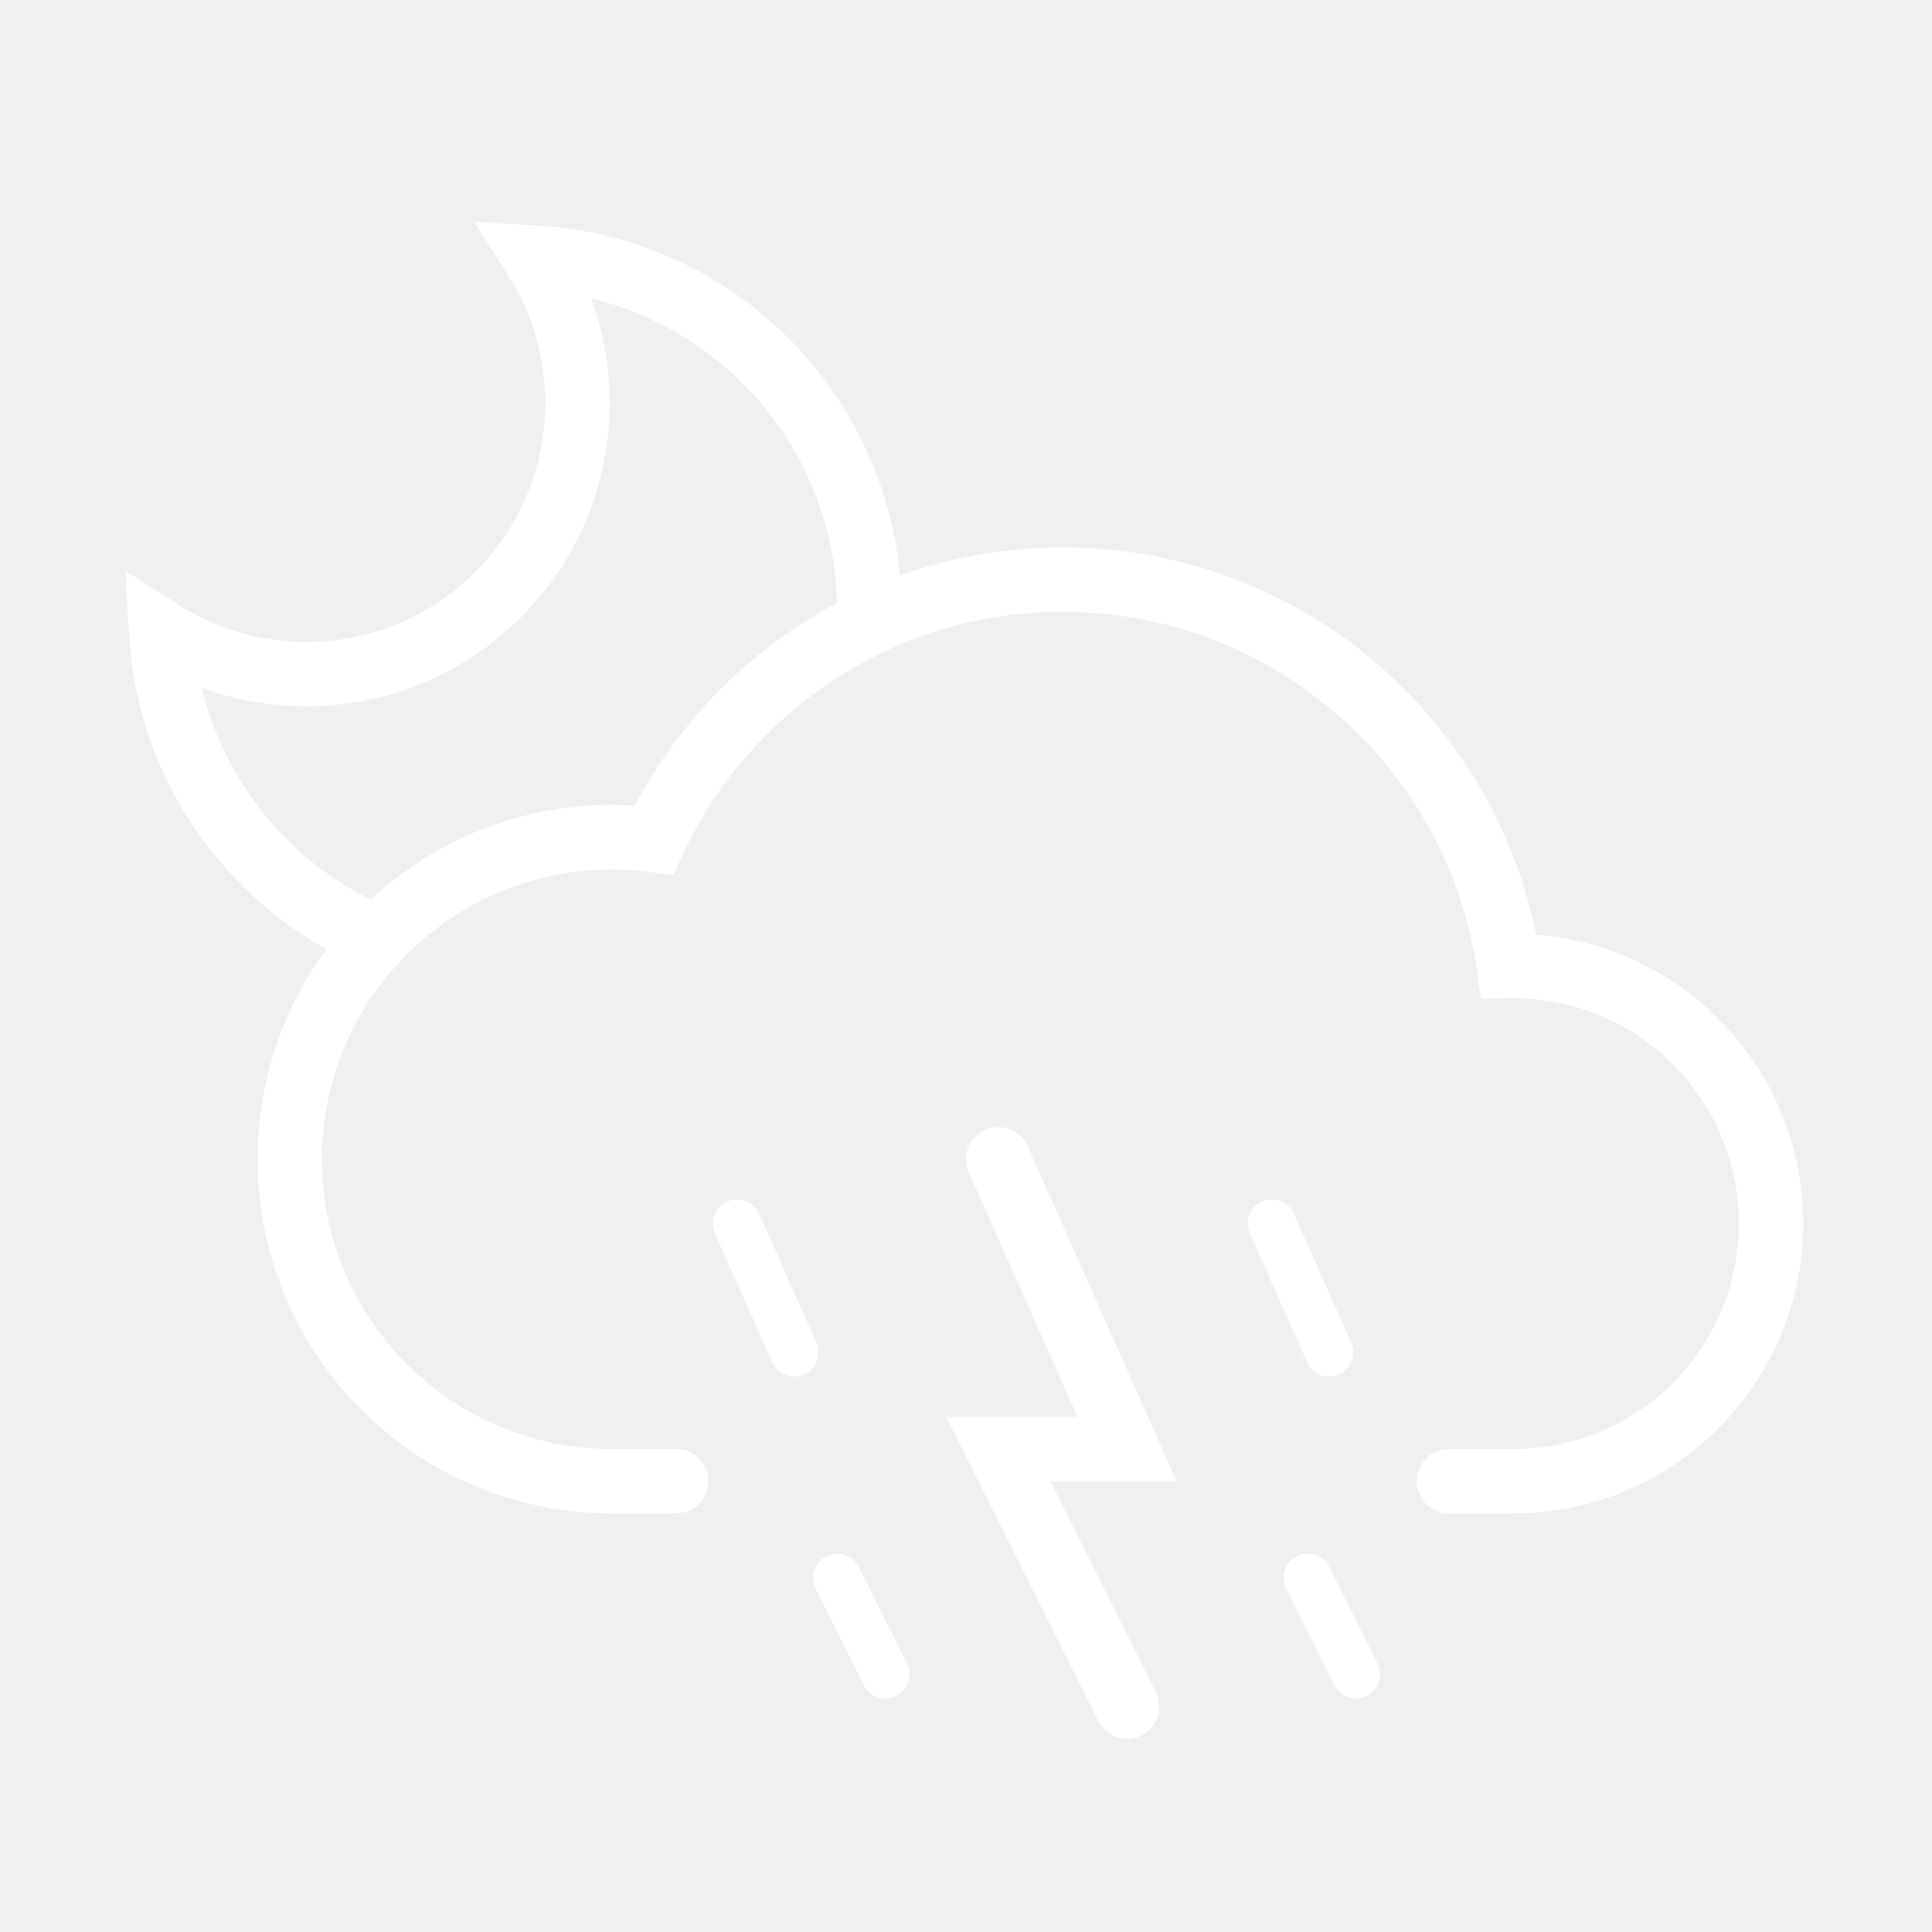
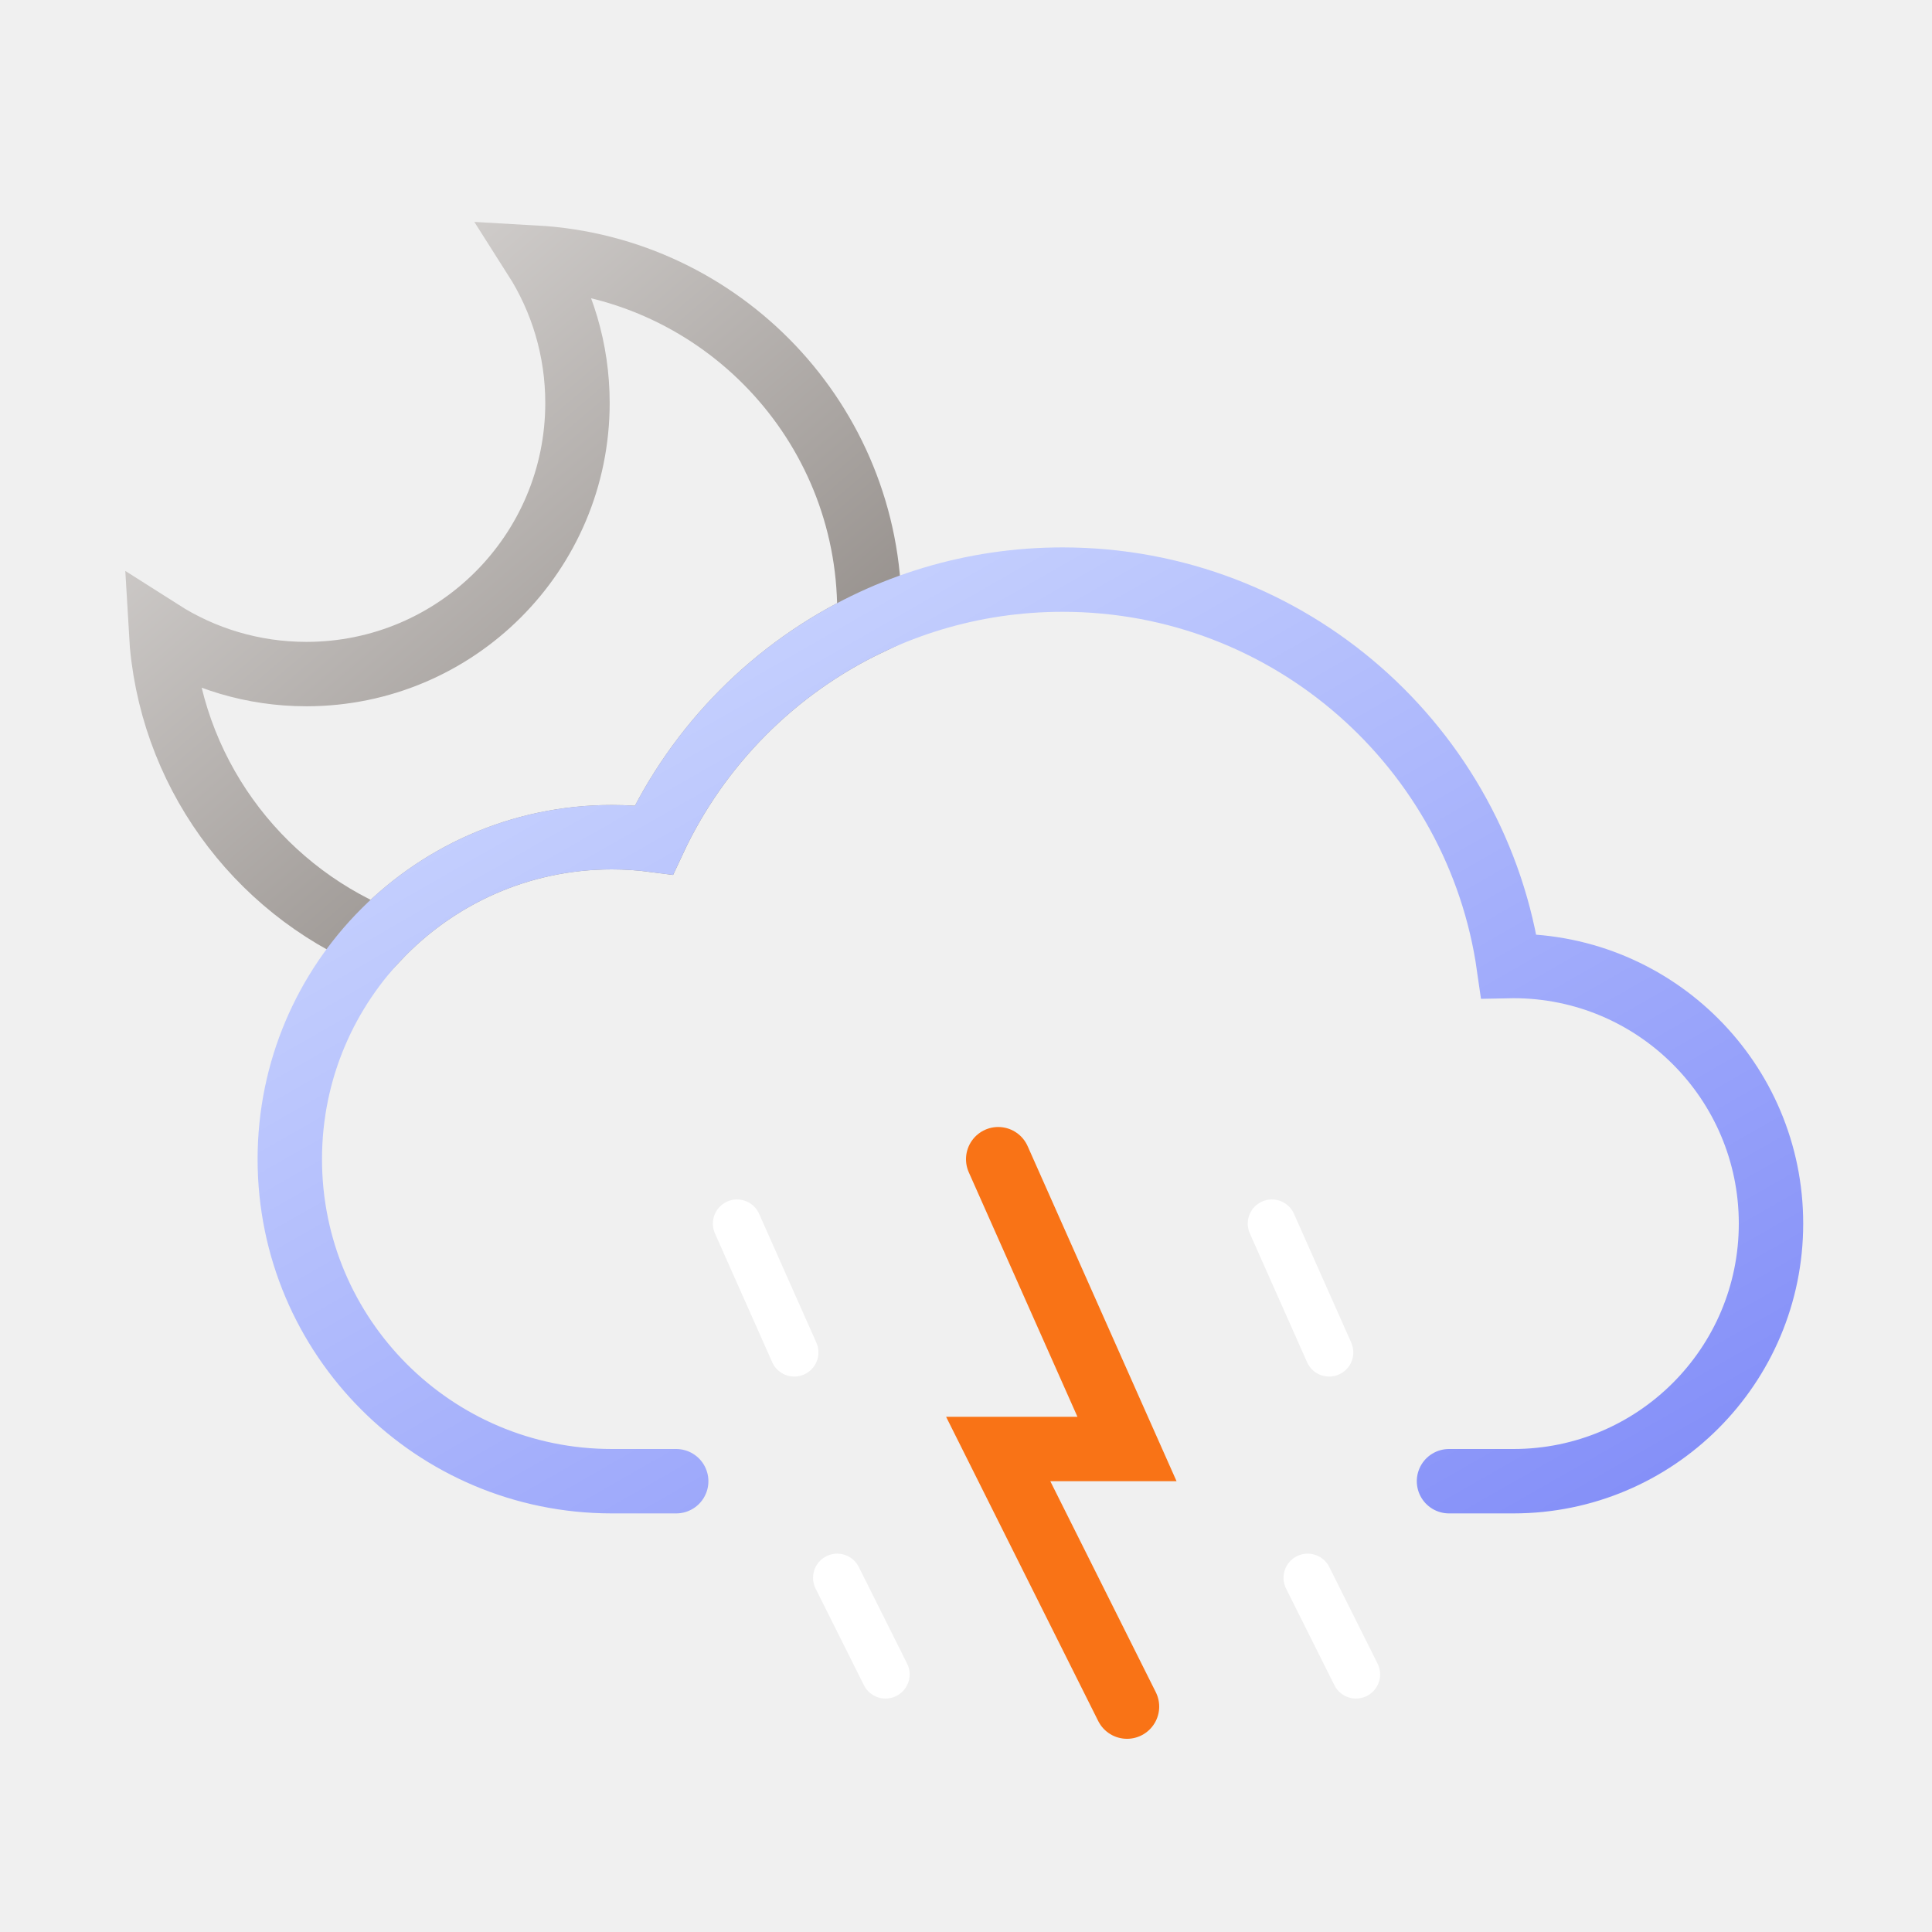
<svg xmlns="http://www.w3.org/2000/svg" width="60" height="60" viewBox="0 0 60 60" fill="none">
-   <path d="M17.934 12.515C17.934 17.165 14.165 20.934 9.515 20.934C7.854 20.934 6.305 20.453 5 19.622C5.243 23.916 7.946 27.552 11.722 29.142C13.546 27.207 16.132 26 19 26C19.443 26 19.88 26.029 20.307 26.085C21.684 23.136 24.057 20.747 26.994 19.35C26.998 19.231 27 19.111 27 18.991C27 13.123 22.408 8.327 16.622 8C17.453 9.305 17.934 10.854 17.934 12.515Z" stroke="white" stroke-width="2" />
-   <path d="M45 46H47C51.418 46 55 42.418 55 38C55 33.582 51.418 30 47 30C46.953 30 46.906 30 46.858 30.001C45.889 23.216 40.053 18 33 18C27.382 18 22.537 21.309 20.307 26.085C19.88 26.029 19.443 26 19 26C13.477 26 9 30.477 9 36C9 41.523 13.477 46 19 46H21" stroke="white" stroke-width="2" stroke-linecap="round" />
-   <path d="M31 36L35 45H31L35 53" stroke="white" stroke-width="2" stroke-linecap="round" />
-   <path d="M26 49L27.5 52M22.889 38L24.667 42" stroke="white" stroke-width="1.5" stroke-linecap="round" />
-   <path d="M40.611 49L42.111 52M39.5 38L41.278 42" stroke="white" stroke-width="1.5" stroke-linecap="round" />
+   <linearGradient id="11n-moon" x1="5" y1="5" x2="28" y2="32" gradientUnits="userSpaceOnUse">
+     <stop offset="0" stop-color="#e7e5e4" />
+     <stop offset="1" stop-color="#78716c" />
+   </linearGradient>
+   <linearGradient id="11n-cloud" x1="20" y1="20" x2="40" y2="55" gradientUnits="userSpaceOnUse">
+     <stop offset="0" stop-color="#c7d2fe" />
+     <stop offset="1" stop-color="#818cf8" />
+   </linearGradient>
+   <path stroke="url(#11n-moon)" stroke-width="2" d="M17.934 12.515C17.934 17.165 14.165 20.934 9.515 20.934C7.854 20.934 6.305 20.453 5 19.622C5.243 23.916 7.946 27.552 11.722 29.142C13.546 27.207 16.132 26 19 26C19.443 26 19.88 26.029 20.307 26.085C21.684 23.136 24.057 20.747 26.994 19.35C26.998 19.231 27 19.111 27 18.991C27 13.123 22.408 8.327 16.622 8C17.453 9.305 17.934 10.854 17.934 12.515Z" />
+   <path stroke="url(#11n-cloud)" stroke-width="2" stroke-linecap="round" d="M45 46H47C51.418 46 55 42.418 55 38C55 33.582 51.418 30 47 30C46.953 30 46.906 30 46.858 30.001C45.889 23.216 40.053 18 33 18C27.382 18 22.537 21.309 20.307 26.085C19.88 26.029 19.443 26 19 26C13.477 26 9 30.477 9 36C9 41.523 13.477 46 19 46H21" />
+   <path stroke="#f97316" stroke-width="2" stroke-linecap="round" d="M31 36L35 45H31L35 53" />
+   <path stroke="white" stroke-width="1.5" stroke-linecap="round" d="M26 49L27.5 52M22.889 38L24.667 42" />
+   <path stroke="white" stroke-width="1.5" stroke-linecap="round" d="M40.611 49L42.111 52M39.5 38L41.278 42" />
</svg>
